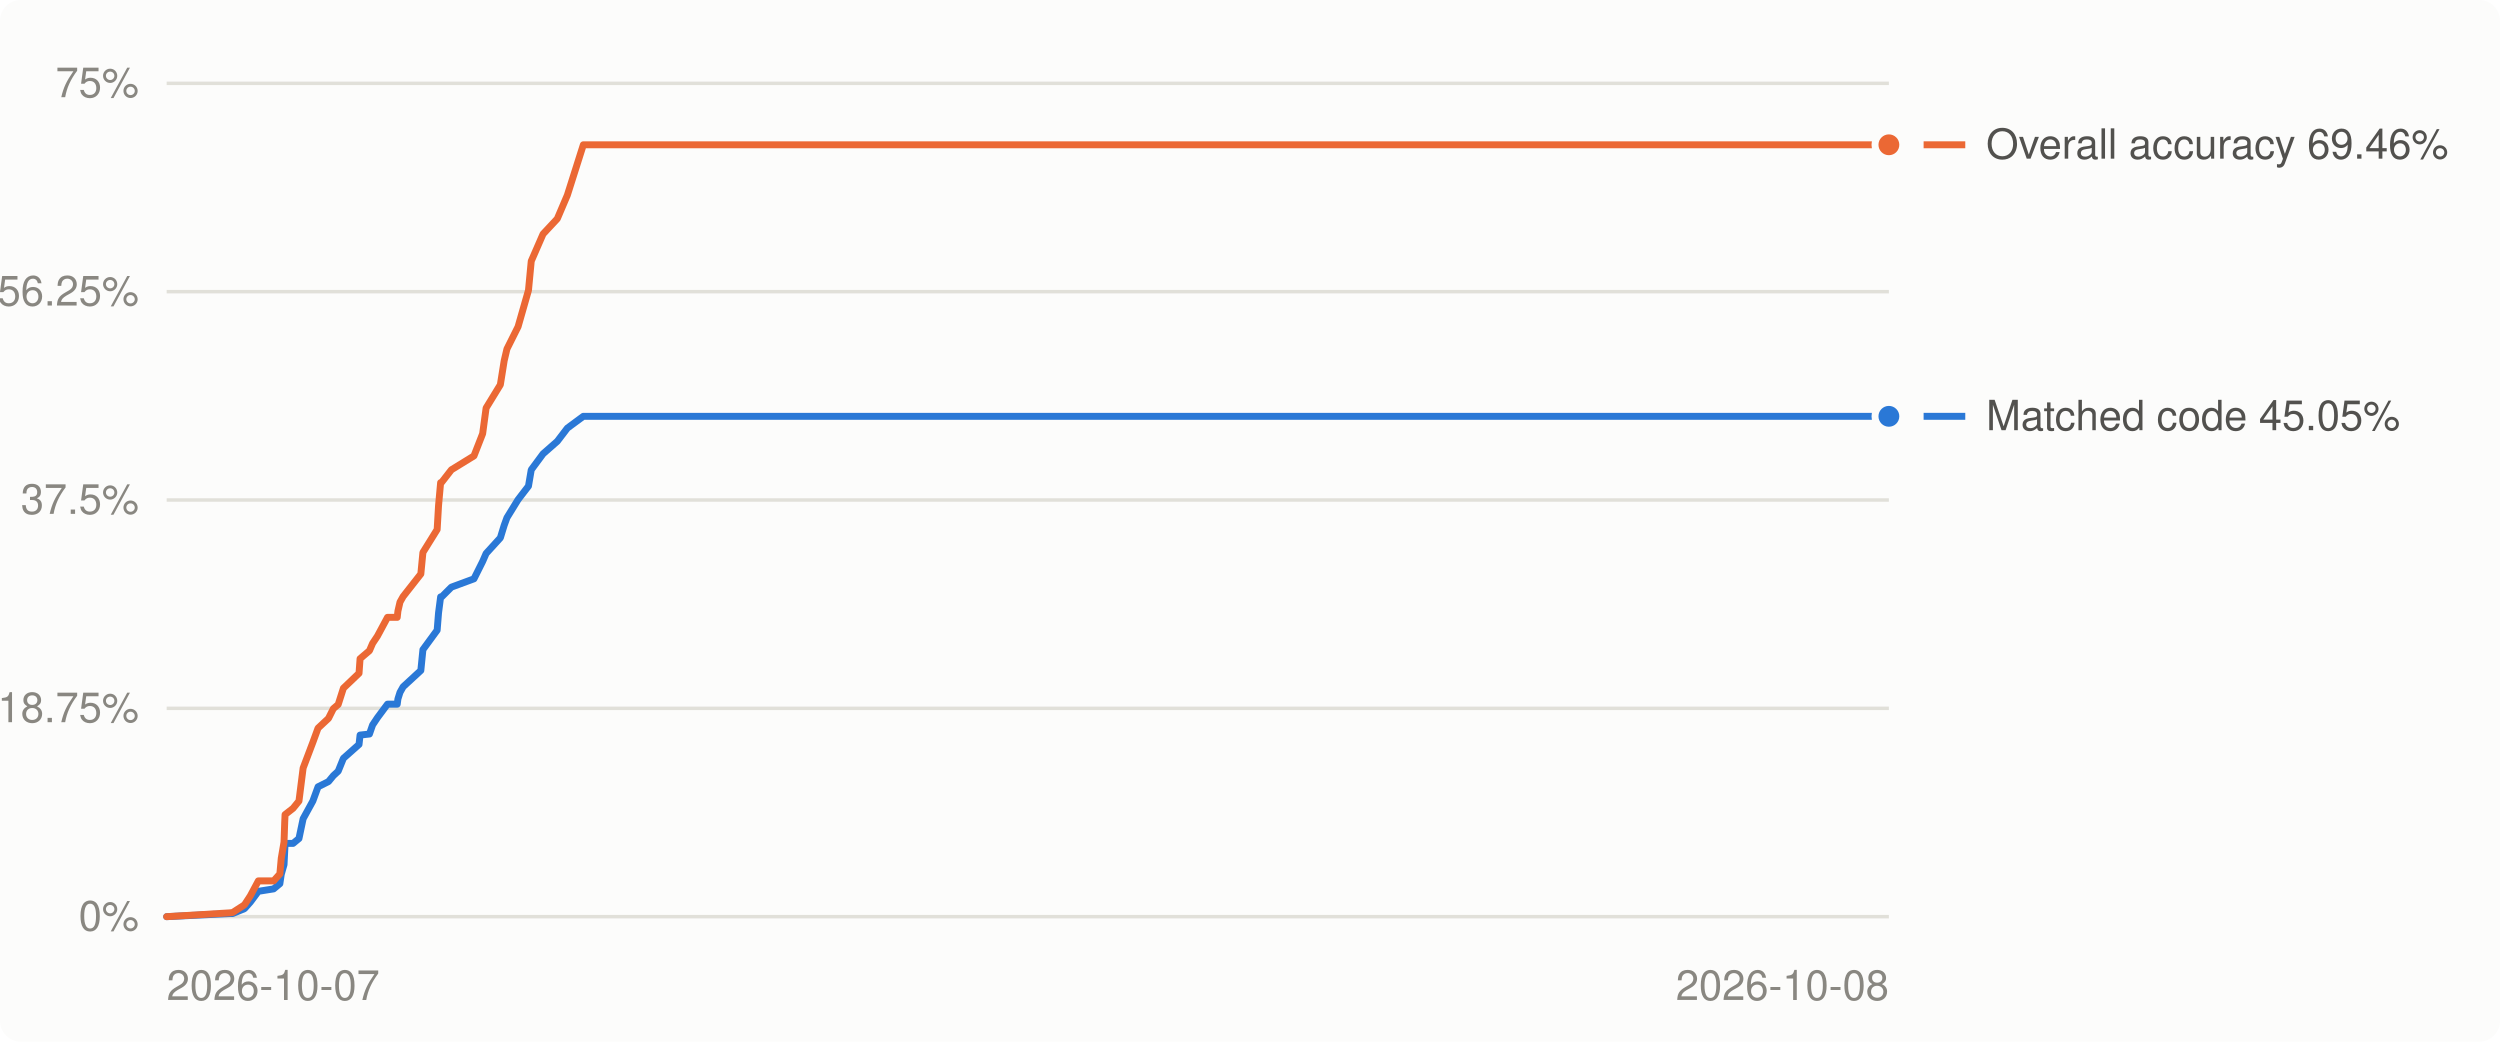
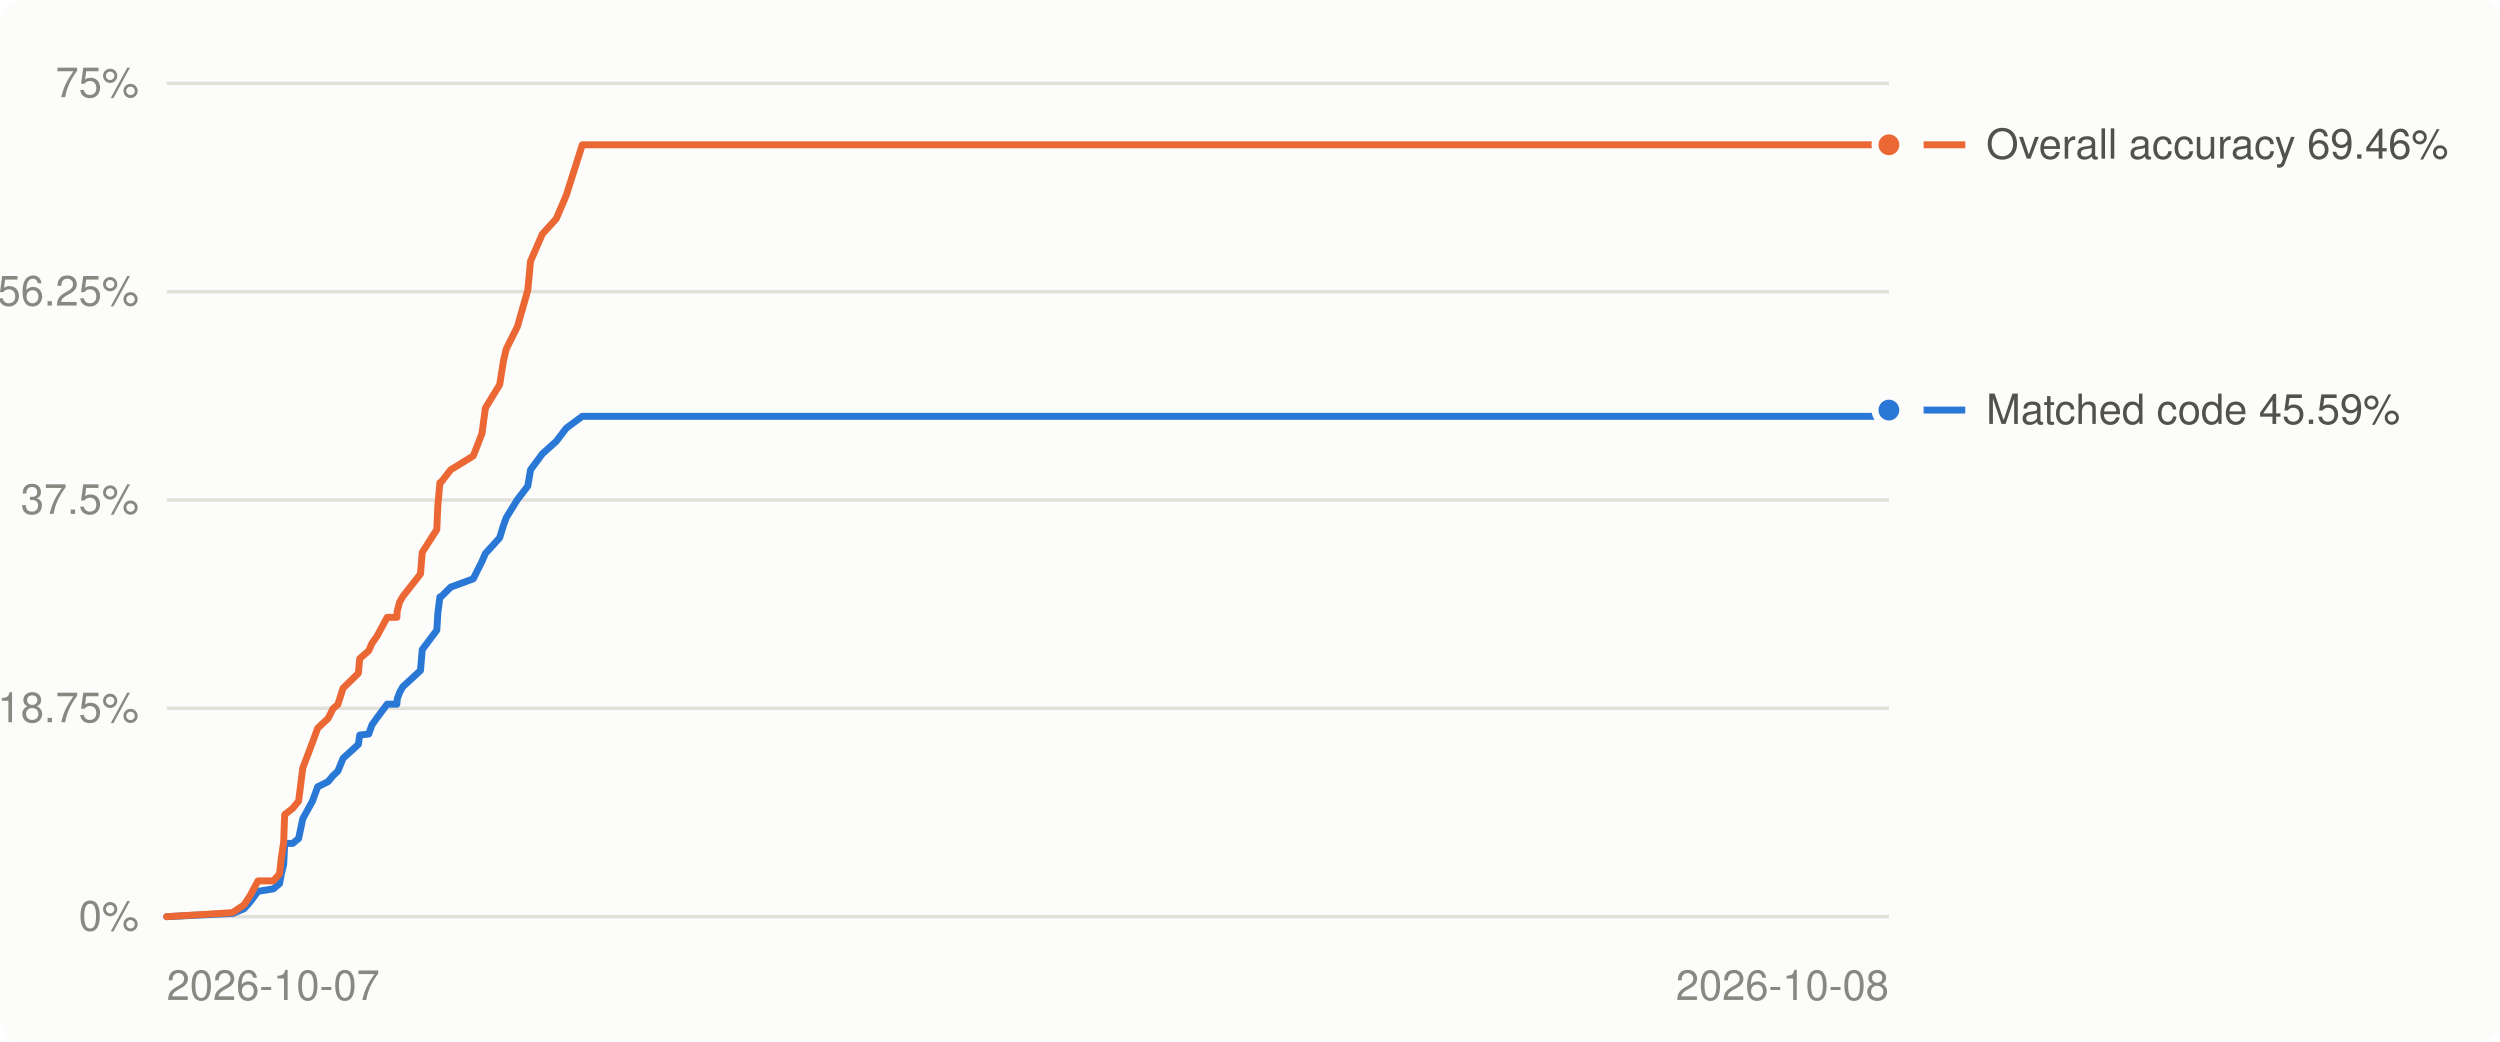
<svg xmlns="http://www.w3.org/2000/svg" viewBox="0 0 720 300" width="720" height="300" role="img" aria-label="Decompilation progress over time">
  <style>
.bg{fill:#fcfcfb}.grid{stroke:#e1e0d9}.muted{fill:#898781}.lbl{fill:#52514e}.ln0{stroke:#2a78d6}.dot0{fill:#2a78d6;stroke:#fcfcfb}.ln1{stroke:#eb6834}.dot1{fill:#eb6834;stroke:#fcfcfb}
@media (prefers-color-scheme: dark){.bg{fill:#1a1a19}.grid{stroke:#2c2c2a}.muted{fill:#898781}.lbl{fill:#c3c2b7}.ln0{stroke:#3987e5}.dot0{fill:#3987e5;stroke:#1a1a19}.ln1{stroke:#d95926}.dot1{fill:#d95926;stroke:#1a1a19}}
text{font:12px -apple-system,BlinkMacSystemFont,'Segoe UI',Helvetica,Arial,sans-serif}
</style>
  <rect class="bg" width="720" height="300" rx="6" />
  <line x1="48" x2="544" y1="264.0" y2="264.0" class="grid" stroke-width="1" />
  <text x="40" y="268.0" class="muted" text-anchor="end">0%</text>
  <line x1="48" x2="544" y1="204.0" y2="204.0" class="grid" stroke-width="1" />
  <text x="40" y="208.0" class="muted" text-anchor="end">18.75%</text>
  <line x1="48" x2="544" y1="144.0" y2="144.0" class="grid" stroke-width="1" />
  <text x="40" y="148.0" class="muted" text-anchor="end">37.5%</text>
  <line x1="48" x2="544" y1="84.0" y2="84.0" class="grid" stroke-width="1" />
  <text x="40" y="88.0" class="muted" text-anchor="end">56.25%</text>
  <line x1="48" x2="544" y1="24.0" y2="24.0" class="grid" stroke-width="1" />
  <text x="40" y="28.0" class="muted" text-anchor="end">75%</text>
  <text class="muted" x="48.0" y="288" text-anchor="start">2026-10-07</text>
  <text class="muted" x="544.0" y="288" text-anchor="end">2026-10-08</text>
-   <polyline points="48.0,264.0 66.2,263.1 67.0,263.1 70.4,261.7 72.1,259.8 74.4,256.7 78.8,256.0 80.6,254.5 81.0,251.8 81.8,249.0 82.0,245.0 82.1,242.9 84.4,242.9 86.1,241.5 87.3,235.8 90.1,230.7 91.6,226.6 94.6,225.1 96.0,223.4 97.4,222.1 98.9,218.4 103.4,214.4 103.7,211.7 106.4,211.4 107.3,208.8 108.7,206.7 111.6,202.8 114.4,202.8 114.6,201.3 115.2,199.4 116.1,197.8 121.2,193.1 121.8,187.1 125.9,181.5 126.3,176.5 126.9,171.9 127.2,171.9 130.0,169.1 136.5,166.7 139.0,161.7 140.0,159.4 144.1,154.9 145.2,151.3 146.0,149.1 149.2,143.9 152.2,140.0 153.0,135.3 156.4,130.7 160.5,127.1 163.4,123.3 168.0,119.9 544.0,119.9" fill="none" class="ln0" stroke-width="2" stroke-linejoin="round" stroke-linecap="round" />
-   <polyline points="48.0,264.0 66.2,262.9 67.0,262.8 70.4,260.6 72.1,258.0 74.4,253.7 78.8,253.7 80.6,251.7 81.0,247.2 81.8,242.5 82.0,236.7 82.1,234.6 84.4,232.8 86.1,230.7 87.3,221.2 90.1,213.8 91.6,209.7 94.6,206.9 96.0,204.1 97.4,202.9 98.9,198.2 103.4,193.9 103.7,189.7 106.4,187.4 107.3,185.3 108.7,183.2 111.6,177.8 114.4,177.8 114.6,176.0 115.2,173.4 116.1,171.8 121.2,165.3 121.8,159.1 125.9,152.5 126.3,145.6 126.9,139.0 127.2,138.9 130.0,135.3 136.5,131.3 139.0,124.9 140.0,117.5 144.1,110.8 145.2,103.9 146.0,100.5 149.2,94.1 152.2,83.6 153.0,75.2 156.4,67.4 160.5,63.0 163.4,56.2 168.0,41.7 544.0,41.7" fill="none" class="ln1" stroke-width="2" stroke-linejoin="round" stroke-linecap="round" />
-   <circle cx="544.0" cy="119.9" r="4" class="dot0" stroke-width="2" />
+   <polyline points="48.0,264.0 66.1,263.1 67.0,263.1 70.3,261.7 72.0,259.8 74.3,256.7 78.7,256.0 80.5,254.5 81.0,251.8 81.7,249.0 81.9,245.0 82.0,242.9 84.3,242.9 86.0,241.5 87.2,235.8 90.0,230.7 91.5,226.6 94.5,225.1 95.9,223.4 97.3,222.1 98.8,218.4 103.2,214.4 103.6,211.7 106.2,211.4 107.1,208.8 108.6,206.7 111.5,202.8 114.3,202.8 114.4,201.3 115.1,199.4 116.0,197.8 121.1,193.1 121.6,187.1 125.8,181.5 126.1,176.5 126.7,171.9 127.0,171.9 129.8,169.1 136.3,166.7 138.8,161.7 139.8,159.4 143.9,154.9 145.0,151.3 145.8,149.1 149.0,143.9 152.0,140.0 152.8,135.3 156.2,130.7 160.2,127.1 163.1,123.3 167.7,119.9 542.9,119.9 544.0,118.1" fill="none" class="ln0" stroke-width="2" stroke-linejoin="round" stroke-linecap="round" />
+   <polyline points="48.0,264.0 66.1,262.9 67.0,262.8 70.3,260.6 72.0,258.0 74.3,253.7 78.7,253.7 80.5,251.7 81.0,247.2 81.7,242.5 81.9,236.7 82.0,234.6 84.3,232.8 86.0,230.7 87.2,221.2 90.0,213.8 91.5,209.7 94.5,206.9 95.9,204.1 97.3,202.9 98.8,198.2 103.2,193.9 103.6,189.7 106.2,187.4 107.1,185.3 108.6,183.2 111.5,177.8 114.3,177.8 114.4,176.0 115.1,173.4 116.0,171.8 121.1,165.3 121.6,159.1 125.8,152.5 126.1,145.6 126.7,139.0 127.0,138.9 129.8,135.3 136.3,131.3 138.8,124.9 139.8,117.5 143.9,110.8 145.0,103.9 145.8,100.5 149.0,94.1 152.0,83.6 152.8,75.2 156.2,67.4 160.2,63.0 163.1,56.2 167.7,41.7 542.9,41.7 544.0,41.7" fill="none" class="ln1" stroke-width="2" stroke-linejoin="round" stroke-linecap="round" />
+   <circle cx="544.0" cy="118.1" r="4" class="dot0" stroke-width="2" />
  <circle cx="544.0" cy="41.7" r="4" class="dot1" stroke-width="2" />
-   <line x1="554" x2="566" y1="119.9" y2="119.9" class="ln0" stroke-width="2" />
-   <text class="lbl" x="572" y="123.9">Matched code 45.05%</text>
+   <line x1="554" x2="566" y1="118.1" y2="118.1" class="ln0" stroke-width="2" />
+   <text class="lbl" x="572" y="122.1">Matched code 45.59%</text>
  <line x1="554" x2="566" y1="41.7" y2="41.7" class="ln1" stroke-width="2" />
  <text class="lbl" x="572" y="45.7">Overall accuracy 69.46%</text>
</svg>
